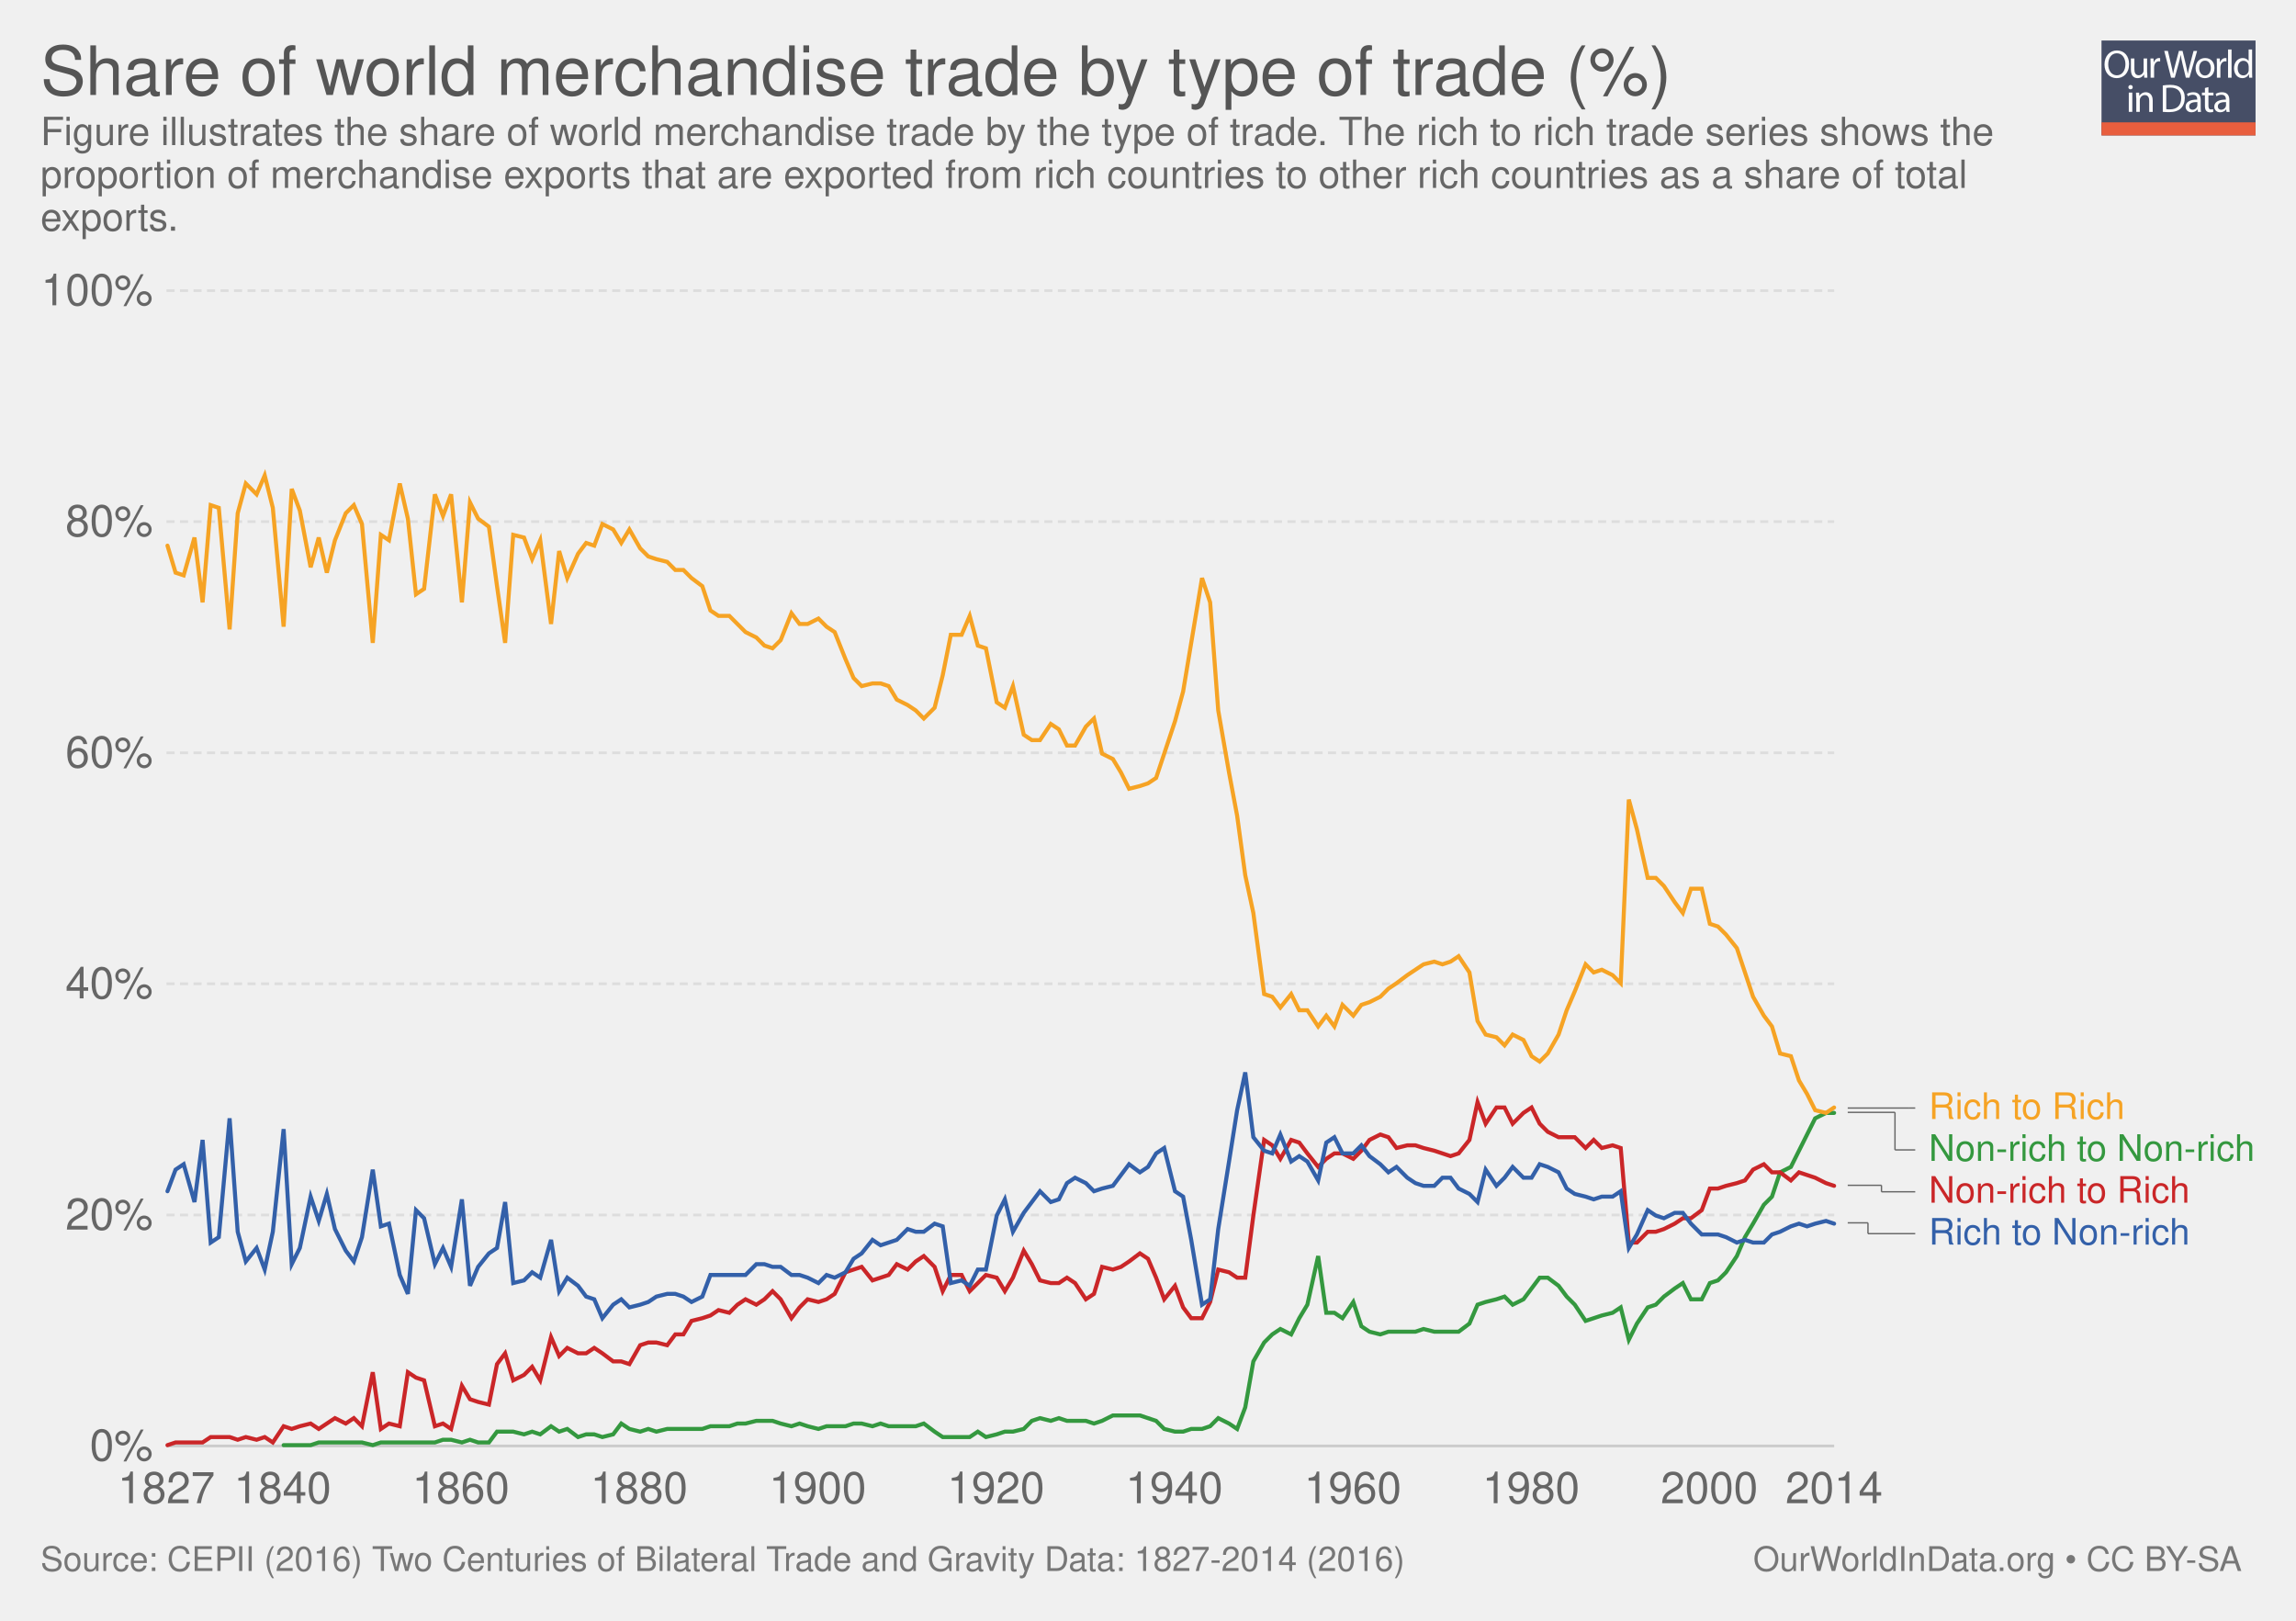
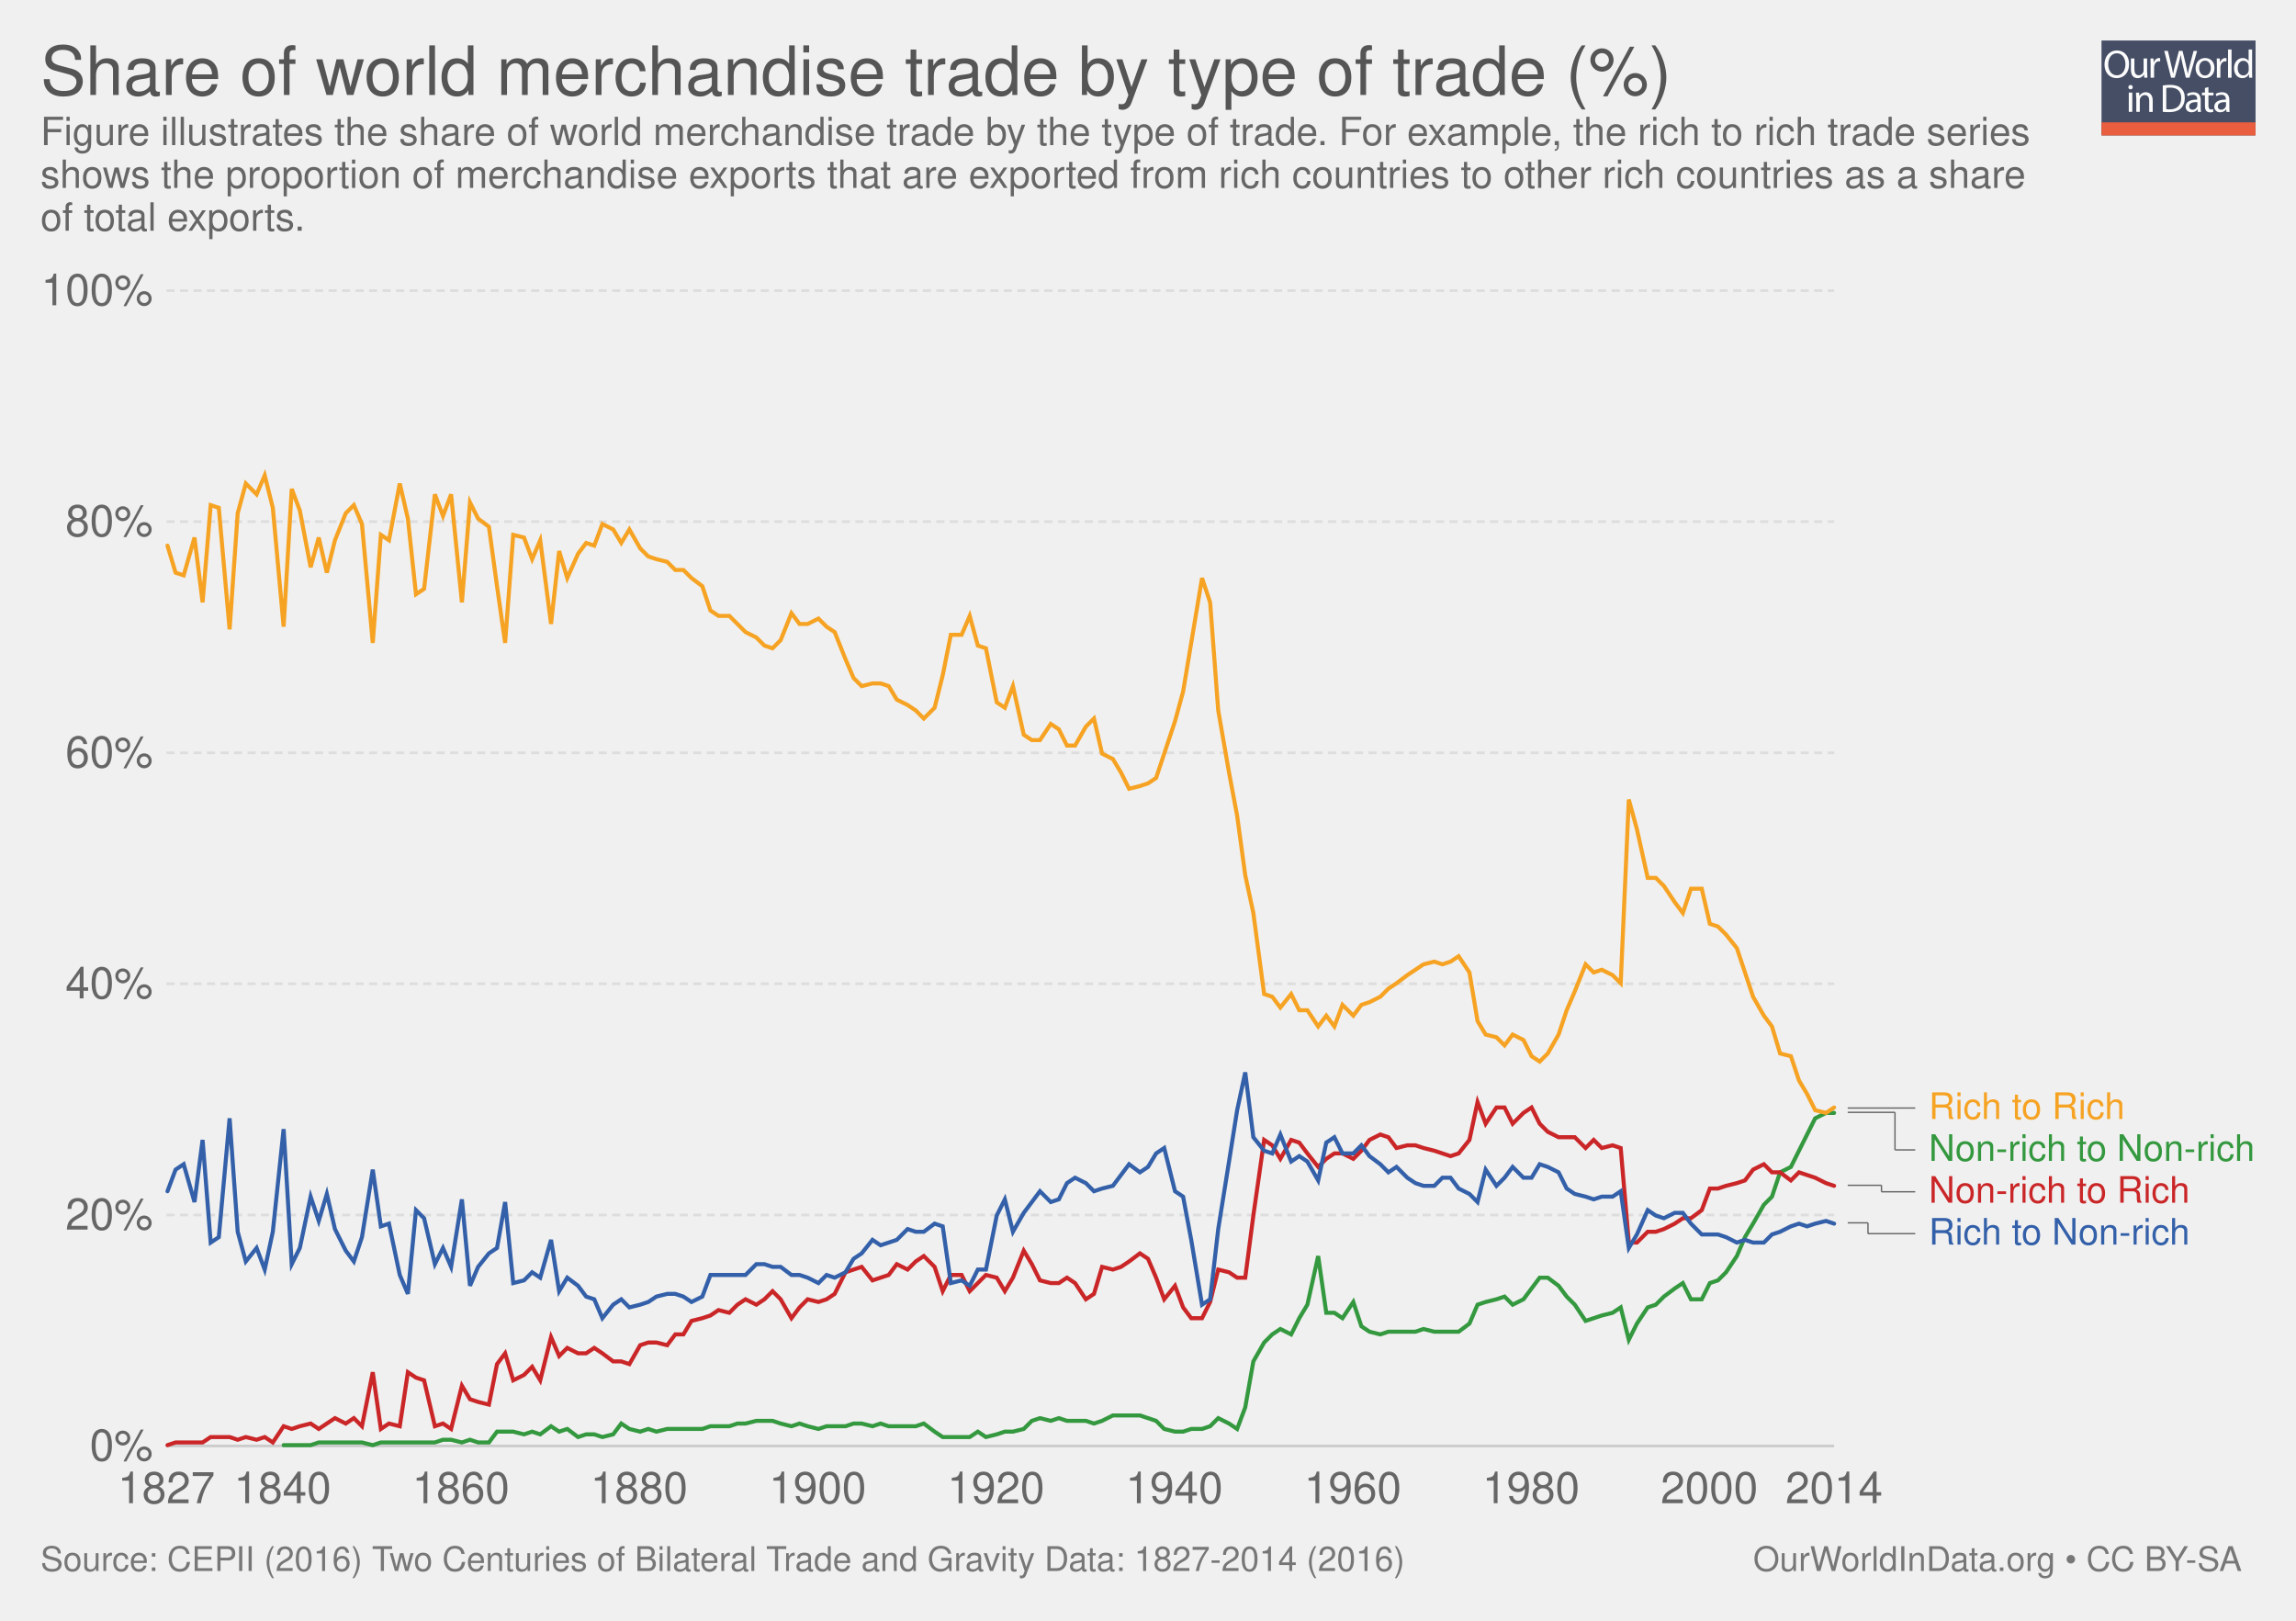
<svg xmlns="http://www.w3.org/2000/svg" xmlns:xlink="http://www.w3.org/1999/xlink" version="1.1" style="font-family: 'Helvetica Neue', Helvetica, Arial, sans-serif; font-size: 18px; background-color: white; text-rendering: optimizeLegibility; -webkit-font-smoothing: antialiased;" width="850" height="600">
  <g class="ChartTab">
    <g class="HeaderView">
      <g opacity="0.8" transform="translate(778, 15) scale(0.27)">
        <a xlink:href="https://ourworldindata.org" target="_blank">
          <g>
            <rect x="0" y="0" fill="#1B2543" width="211.2" height="130.1" />
            <rect x="0" y="112.2" fill="#E63912" width="211.2" height="17.9" />
            <g>
              <rect x="1.2" y="12.3" fill="none" width="210.2" height="99.2" />
              <path fill="#FFFFFF" d="M37.8,32.2c0,12.7-7.7,19.4-17.1,19.4c-9.7,0-16.6-7.5-16.6-18.7c0-11.7,7.3-19.3,17.1-19.3 C31.3,13.7,37.8,21.3,37.8,32.2z M9.2,32.8c0,7.9,4.3,14.9,11.8,14.9c7.5,0,11.8-6.9,11.8-15.3c0-7.3-3.8-14.9-11.8-14.9 C13.1,17.5,9.2,24.8,9.2,32.8z" />
              <path fill="#FFFFFF" d="M62.7,43.8c0,2.7,0.1,5.1,0.2,7.2h-4.3l-0.3-4.3h-0.1c-1.3,2.1-4,4.9-8.8,4.9c-4.2,0-9.1-2.3-9.1-11.6 V24.6h4.8v14.6c0,5,1.5,8.4,5.9,8.4c3.2,0,5.5-2.2,6.3-4.4c0.3-0.7,0.4-1.6,0.4-2.5V24.6h4.8V43.8z" />
              <path fill="#FFFFFF" d="M67.3,32.8c0-3.1-0.1-5.8-0.2-8.2h4.2l0.2,5.2h0.2c1.2-3.5,4.1-5.8,7.3-5.8c0.5,0,0.9,0.1,1.4,0.2v4.5 c-0.5-0.1-1-0.2-1.6-0.2c-3.4,0-5.8,2.6-6.5,6.2c-0.1,0.7-0.2,1.4-0.2,2.2V51h-4.8V32.8z" />
              <path fill="#FFFFFF" d="M95.4,51l-9.4-36.8h5l4.4,18.6c1.1,4.6,2.1,9.2,2.7,12.7h0.1c0.6-3.7,1.8-8,3-12.8l4.9-18.5h5l4.5,18.7 c1,4.4,2,8.7,2.6,12.6h0.1c0.8-4,1.8-8.1,3-12.7l4.9-18.5h4.9L120.6,51h-5L111,31.9c-1.1-4.7-1.9-8.3-2.4-12h-0.1 c-0.7,3.7-1.5,7.3-2.8,12L100.4,51H95.4z" />
              <path fill="#FFFFFF" d="M154.9,37.6c0,9.8-6.8,14-13.2,14c-7.2,0-12.7-5.2-12.7-13.6c0-8.8,5.8-14,13.1-14 C149.8,24,154.9,29.5,154.9,37.6z M133.9,37.9c0,5.8,3.3,10.1,8,10.1c4.6,0,8-4.3,8-10.3c0-4.5-2.2-10.1-7.9-10.1 C136.3,27.6,133.9,32.8,133.9,37.9z" />
              <path fill="#FFFFFF" d="M158.2,32.8c0-3.1-0.1-5.8-0.2-8.2h4.2l0.2,5.2h0.2c1.2-3.5,4.1-5.8,7.3-5.8c0.5,0,0.9,0.1,1.4,0.2v4.5 c-0.5-0.1-1-0.2-1.6-0.2c-3.4,0-5.8,2.6-6.5,6.2c-0.1,0.7-0.2,1.4-0.2,2.2V51h-4.8V32.8z" />
              <path fill="#FFFFFF" d="M173.5,12.3h4.8V51h-4.8V12.3z" />
              <path fill="#FFFFFF" d="M206.5,12.3v31.9c0,2.3,0.1,5,0.2,6.8h-4.3l-0.2-4.6H202c-1.5,2.9-4.7,5.2-9,5.2 c-6.4,0-11.3-5.4-11.3-13.4c-0.1-8.8,5.4-14.2,11.9-14.2c4,0,6.8,1.9,8,4h0.1V12.3H206.5z M201.7,35.4c0-0.6-0.1-1.4-0.2-2 c-0.7-3.1-3.3-5.6-6.9-5.6c-5,0-7.9,4.4-7.9,10.2c0,5.3,2.6,9.8,7.8,9.8c3.2,0,6.2-2.1,7.1-5.7c0.2-0.7,0.2-1.3,0.2-2.1V35.4z" />
              <path fill="#FFFFFF" d="M42.8,64c0.1,1.6-1.1,2.9-3.1,2.9c-1.7,0-2.9-1.3-2.9-2.9c0-1.7,1.3-3,3-3C41.7,61,42.8,62.3,42.8,64z M37.4,97.8V71.4h4.8v26.4H37.4z" />
              <path fill="#FFFFFF" d="M47.5,78.6c0-2.7-0.1-5-0.2-7.1h4.3l0.3,4.4h0.1c1.3-2.5,4.4-5,8.8-5c3.7,0,9.4,2.2,9.4,11.2v15.8h-4.8 V82.6c0-4.3-1.6-7.8-6.1-7.8c-3.2,0-5.6,2.2-6.5,4.9c-0.2,0.6-0.3,1.4-0.3,2.2v15.9h-4.8V78.6z" />
              <path fill="#FFFFFF" d="M84,61.6c2.9-0.4,6.3-0.8,10.1-0.8c6.8,0,11.7,1.6,14.9,4.6c3.3,3,5.2,7.3,5.2,13.2c0,6-1.9,10.9-5.3,14.3 c-3.4,3.4-9.1,5.3-16.3,5.3c-3.4,0-6.2-0.2-8.6-0.4V61.6z M88.8,94.1c1.2,0.2,3,0.3,4.8,0.3c10.2,0,15.7-5.7,15.7-15.6 c0.1-8.7-4.9-14.2-14.9-14.2c-2.5,0-4.3,0.2-5.6,0.5V94.1z" />
              <path fill="#FFFFFF" d="M132.1,97.8l-0.4-3.3h-0.2c-1.5,2.1-4.3,3.9-8.1,3.9c-5.4,0-8.1-3.8-8.1-7.6c0-6.4,5.7-9.9,15.9-9.8v-0.5 c0-2.2-0.6-6.1-6-6.1c-2.5,0-5,0.8-6.9,2l-1.1-3.2c2.2-1.4,5.4-2.3,8.7-2.3c8.1,0,10.1,5.5,10.1,10.8v9.9c0,2.3,0.1,4.5,0.4,6.3 H132.1z M131.4,84.4c-5.3-0.1-11.2,0.8-11.2,5.9c0,3.1,2.1,4.6,4.5,4.6c3.4,0,5.6-2.2,6.4-4.4c0.2-0.5,0.3-1,0.3-1.5V84.4z" />
              <path fill="#FFFFFF" d="M146.6,63.9v7.6h6.9v3.7h-6.9v14.2c0,3.3,0.9,5.1,3.6,5.1c1.3,0,2.2-0.2,2.8-0.3l0.2,3.6 c-0.9,0.4-2.4,0.7-4.3,0.7c-2.2,0-4-0.7-5.2-2c-1.4-1.4-1.9-3.8-1.9-6.9V75.1h-4.1v-3.7h4.1v-6.3L146.6,63.9z" />
              <path fill="#FFFFFF" d="M171.4,97.8l-0.4-3.3h-0.2c-1.5,2.1-4.3,3.9-8.1,3.9c-5.4,0-8.1-3.8-8.1-7.6c0-6.4,5.7-9.9,15.9-9.8v-0.5 c0-2.2-0.6-6.1-6-6.1c-2.5,0-5,0.8-6.9,2l-1.1-3.2c2.2-1.4,5.4-2.3,8.7-2.3c8.1,0,10.1,5.5,10.1,10.8v9.9c0,2.3,0.1,4.5,0.4,6.3 H171.4z M170.7,84.4c-5.3-0.1-11.2,0.8-11.2,5.9c0,3.1,2.1,4.6,4.5,4.6c3.4,0,5.6-2.2,6.4-4.4c0.2-0.5,0.3-1,0.3-1.5V84.4z" />
            </g>
          </g>
        </a>
      </g>
      <a href="https://ourworldindata.org/grapher/share-of-world-merchandise-trade-by-type-of-trade-percent" target="_blank">
        <text font-size="25.20" x="15.0" y="35.2" fill="#555">
          <tspan x="15" y="35.16">Share of world merchandise trade by type of trade (%)</tspan>
        </text>
      </a>
      <text font-size="14.40" x="15.0" y="53.7" fill="#666">
-         <tspan x="15" y="53.72">Figure illustrates the share of world merchandise trade by the type of trade. The rich to rich trade series shows the</tspan>
-         <tspan x="15" y="69.56">proportion of merchandise exports that are exported from rich countries to other rich countries as a share of total</tspan>
-         <tspan x="15" y="85.4">exports. </tspan>
+         <tspan x="15" y="53.72">Figure illustrates the share of world merchandise trade by the type of trade. For example, the rich to rich trade series</tspan>
+         <tspan x="15" y="69.56">shows the proportion of merchandise exports that are exported from rich countries to other rich countries as a share</tspan>
+         <tspan x="15" y="85.4">of total exports. </tspan>
      </text>
    </g>
    <g class="LineChart">
      <defs>
-         <clipPath id="boundsClip-3">
+         <clipPath id="boundsClip-1">
          <rect x="51.634" y="0" width="830" height="897.8" />
        </clipPath>
      </defs>
      <g class="AxisBoxView">
        <g class="HorizontalAxis">
          <text x="61.6" y="556.5" fill="#666" text-anchor="middle" font-size="16.2">1827</text>
          <text x="104.6" y="556.5" fill="#666" text-anchor="middle" font-size="16.2">1840</text>
          <text x="170.6" y="556.5" fill="#666" text-anchor="middle" font-size="16.2">1860</text>
          <text x="236.6" y="556.5" fill="#666" text-anchor="middle" font-size="16.2">1880</text>
          <text x="302.7" y="556.5" fill="#666" text-anchor="middle" font-size="16.2">1900</text>
          <text x="368.7" y="556.5" fill="#666" text-anchor="middle" font-size="16.2">1920</text>
          <text x="434.7" y="556.5" fill="#666" text-anchor="middle" font-size="16.2">1940</text>
          <text x="500.8" y="556.5" fill="#666" text-anchor="middle" font-size="16.2">1960</text>
          <text x="566.8" y="556.5" fill="#666" text-anchor="middle" font-size="16.2">1980</text>
          <text x="632.8" y="556.5" fill="#666" text-anchor="middle" font-size="16.2">2000</text>
          <text x="679" y="556.5" fill="#666" text-anchor="middle" font-size="16.2">2014</text>
        </g>
        <g class="VerticalAxis">
          <text x="56.63" y="535.3" fill="#666" dominant-baseline="middle" text-anchor="end" font-size="16.2">0%</text>
          <text x="56.63" y="449.8" fill="#666" dominant-baseline="middle" text-anchor="end" font-size="16.2">20%</text>
          <text x="56.63" y="364.2" fill="#666" dominant-baseline="middle" text-anchor="end" font-size="16.2">40%</text>
          <text x="56.63" y="278.7" fill="#666" dominant-baseline="middle" text-anchor="end" font-size="16.2">60%</text>
          <text x="56.63" y="193.1" fill="#666" dominant-baseline="middle" text-anchor="end" font-size="16.2">80%</text>
          <text x="56.63" y="107.6" fill="#666" dominant-baseline="middle" text-anchor="end" font-size="16.2">100%</text>
        </g>
        <g class="AxisGridLines">
          <line x1="61.63" y1="535.3" x2="679.04" y2="535.3" stroke="#ccc" />
          <line x1="61.63" y1="449.8" x2="679.04" y2="449.8" stroke="#ddd" stroke-dasharray="3,2" />
          <line x1="61.63" y1="364.2" x2="679.04" y2="364.2" stroke="#ddd" stroke-dasharray="3,2" />
          <line x1="61.63" y1="278.7" x2="679.04" y2="278.7" stroke="#ddd" stroke-dasharray="3,2" />
          <line x1="61.63" y1="193.1" x2="679.04" y2="193.1" stroke="#ddd" stroke-dasharray="3,2" />
          <line x1="61.63" y1="107.6" x2="679.04" y2="107.6" stroke="#ddd" stroke-dasharray="3,2" />
        </g>
      </g>
-       <g clip-path="url(#boundsClip-3)">
+       <g clip-path="url(#boundsClip-1)">
        <g class="HeightedLegend clickable">
          <g class="legendMark">
            <g class="indicator">
              <line x1="684.04" y1="410.2" x2="706.54" y2="410.2" stroke="#666" stroke-width="0.5" />
              <line x1="706.54" y1="410.2" x2="706.54" y2="410.2" stroke="#666" stroke-width="0.5" />
              <line x1="706.54" y1="410.2" x2="709.04" y2="410.2" stroke="#666" stroke-width="0.5" />
            </g>
            <rect x="679.04" y="403.45" width="107.9" height="13.5" fill="#fff" opacity="0" />
            <text font-size="13.50" x="714.0" y="414.3" fill="#f6a324">
              <tspan x="714.04" y="414.25">Rich to Rich</tspan>
            </text>
          </g>
          <g class="legendMark">
            <g class="indicator">
              <line x1="684.04" y1="411.8" x2="701.54" y2="411.8" stroke="#666" stroke-width="0.5" />
              <line x1="701.54" y1="411.8" x2="701.54" y2="425.7" stroke="#666" stroke-width="0.5" />
              <line x1="701.54" y1="425.7" x2="709.04" y2="425.7" stroke="#666" stroke-width="0.5" />
            </g>
            <rect x="679.04" y="418.95" width="155.96" height="13.5" fill="#fff" opacity="0" />
            <text font-size="13.50" x="714.0" y="429.8" fill="#34983f">
              <tspan x="714.04" y="429.75">Non-rich to Non-rich</tspan>
            </text>
          </g>
          <g class="legendMark">
            <g class="indicator">
              <line x1="684.04" y1="438.8" x2="696.54" y2="438.8" stroke="#666" stroke-width="0.5" />
              <line x1="696.54" y1="438.8" x2="696.54" y2="441.2" stroke="#666" stroke-width="0.5" />
              <line x1="696.54" y1="441.2" x2="709.04" y2="441.2" stroke="#666" stroke-width="0.5" />
            </g>
            <rect x="679.04" y="434.45" width="131.93" height="13.5" fill="#fff" opacity="0" />
            <text font-size="13.50" x="714.0" y="445.3" fill="#ca2628">
              <tspan x="714.04" y="445.25">Non-rich to Rich</tspan>
            </text>
          </g>
          <g class="legendMark">
            <g class="indicator">
              <line x1="684.04" y1="452.7" x2="691.54" y2="452.7" stroke="#666" stroke-width="0.5" />
              <line x1="691.54" y1="452.7" x2="691.54" y2="456.7" stroke="#666" stroke-width="0.5" />
              <line x1="691.54" y1="456.7" x2="709.04" y2="456.7" stroke="#666" stroke-width="0.5" />
            </g>
            <rect x="679.04" y="449.95" width="131.93" height="13.5" fill="#fff" opacity="0" />
            <text font-size="13.50" x="714.0" y="460.8" fill="#3360a9">
              <tspan x="714.04" y="460.75">Rich to Non-rich</tspan>
            </text>
          </g>
        </g>
        <g class="Lines">
          <rect x="62" y="108" width="617" height="428" fill="rgba(255,255,255,0)" opacity="0" />
          <g class="key-World_0">
            <path stroke="#34983f" stroke-linecap="round" d="M105 535L115 535L118 534L121 534L124 534L128 534L131 534L134 534L138 535L141 534L144 534L148 534L151 534L157 534L161 534L164 533L167 533L171 534L174 533L177 534L181 534L184 530L187 530L190 530L194 531L197 530L200 531L204 528L207 530L210 529L214 532L217 531L220 531L223 532L227 531L230 527L233 529L237 530L240 529L243 530L247 529L250 529L253 529L256 529L260 529L263 528L266 528L270 528L273 527L276 527L280 526L283 526L286 526L289 527L293 528L296 527L299 528L303 529L306 528L309 528L313 528L316 527L319 527L323 528L326 527L329 528L332 528L336 528L339 528L342 527L346 530L349 532L352 532L356 532L359 532L362 530L365 532L369 531L372 530L375 530L379 529L382 526L385 525L389 526L392 525L395 526L398 526L402 526L405 527L408 526L412 524L415 524L418 524L422 524L425 525L428 526L431 529L435 530L438 530L441 529L445 529L448 528L451 525L455 527L458 529L461 521L464 504L468 497L471 494L474 492L478 494L481 488L484 483L488 465L491 486L494 486L497 488L501 482L504 491L507 493L511 494L514 493L517 493L521 493L524 493L527 492L531 493L534 493L537 493L540 493L544 490L547 483L550 482L554 481L557 480L560 483L564 481L567 477L570 473L573 473L577 476L580 480L583 483L587 489L590 488L593 487L597 486L600 484L603 496L606 490L610 484L613 483L616 480L620 477L623 475L626 481L630 481L633 475L636 474L639 471L643 465L646 458L649 453L653 446L656 443L659 434L663 432L666 426L669 420L672 414L676 412L679 412" fill="none" stroke-width="1.5" />
          </g>
          <g class="key-World_1">
            <path stroke="#ca2628" stroke-linecap="round" d="M62 535L65 534L68 534L72 534L75 534L78 532L81 532L85 532L88 533L91 532L95 533L98 532L101 534L105 528L108 529L111 528L115 527L118 529L121 527L124 525L128 527L131 525L134 528L138 508L141 529L144 527L148 528L151 508L154 510L157 511L161 528L164 527L167 529L171 513L174 518L177 519L181 520L184 505L187 501L190 511L194 509L197 506L200 511L204 495L207 502L210 499L214 501L217 501L220 499L223 501L227 504L230 504L233 505L237 498L240 497L243 497L247 498L250 494L253 494L256 489L260 488L263 487L266 485L270 486L273 483L276 481L280 483L283 481L286 478L289 481L293 488L296 484L299 481L303 482L306 481L309 479L313 471L316 470L319 469L323 474L326 473L329 472L332 468L336 470L339 467L342 465L346 469L349 478L352 472L356 472L359 478L362 475L365 472L369 473L372 478L375 473L379 463L382 468L385 474L389 475L392 475L395 473L398 475L402 481L405 479L408 469L412 470L415 469L418 467L422 464L425 466L428 473L431 481L435 476L438 484L441 488L445 488L448 482L451 470L455 471L458 473L461 473L464 450L468 422L471 424L474 429L478 422L481 423L484 427L488 432L491 429L494 427L497 427L501 429L504 426L507 422L511 420L514 421L517 425L521 424L524 424L527 425L531 426L534 427L537 428L540 427L544 422L547 408L550 416L554 410L557 410L560 416L564 412L567 410L570 416L573 419L577 421L580 421L583 421L587 425L590 422L593 425L597 424L600 425L603 460L606 460L610 456L613 456L616 455L620 453L623 451L626 451L630 448L633 440L636 440L639 439L643 438L646 437L649 433L653 431L656 434L659 434L663 437L666 434L669 435L672 436L676 438L679 439" fill="none" stroke-width="1.5" />
          </g>
          <g class="key-World_2">
            <path stroke="#3360a9" stroke-linecap="round" d="M62 441L65 433L68 431L72 445L75 422L78 460L81 458L85 414L88 456L91 467L95 462L98 470L101 456L105 418L108 468L111 462L115 443L118 452L121 442L124 455L128 463L131 467L134 458L138 433L141 454L144 453L148 472L151 479L154 448L157 451L161 468L164 462L167 469L171 444L174 476L177 469L181 464L184 462L187 445L190 475L194 474L197 471L200 473L204 459L207 478L210 473L214 476L217 480L220 481L223 488L227 483L230 481L233 484L237 483L240 482L243 480L247 479L250 479L253 480L256 482L260 480L263 472L266 472L270 472L273 472L276 472L280 468L283 468L286 469L289 469L293 472L296 472L299 473L303 475L306 472L309 473L313 471L316 466L319 464L323 459L326 461L329 460L332 459L336 455L339 456L342 456L346 453L349 454L352 475L356 474L359 476L362 470L365 470L369 450L372 444L375 456L379 449L382 445L385 441L389 445L392 444L395 438L398 436L402 438L405 441L408 440L412 439L415 435L418 431L422 434L425 432L428 427L431 425L435 441L438 443L441 459L445 483L448 481L451 455L455 430L458 411L461 397L464 421L468 426L471 427L474 420L478 430L481 428L484 430L488 437L491 423L494 421L497 427L501 427L504 424L507 428L511 431L514 434L517 432L521 436L524 438L527 439L531 439L534 436L537 436L540 440L544 442L547 445L550 433L554 439L557 436L560 432L564 436L567 436L570 431L573 432L577 434L580 440L583 442L587 443L590 444L593 443L597 443L600 441L603 462L606 457L610 448L613 450L616 451L620 449L623 449L626 453L630 457L633 457L636 457L639 458L643 460L646 459L649 460L653 460L656 457L659 456L663 454L666 453L669 454L672 453L676 452L679 453" fill="none" stroke-width="1.5" />
          </g>
          <g class="key-World_3">
            <path stroke="#f6a324" stroke-linecap="round" d="M62 202L65 212L68 213L72 199L75 223L78 187L81 188L85 233L88 190L91 179L95 183L98 176L101 188L105 232L108 181L111 189L115 210L118 199L121 212L124 200L128 190L131 187L134 194L138 238L141 198L144 200L148 179L151 192L154 220L157 218L161 183L164 191L167 183L171 223L174 186L177 192L181 195L184 217L187 238L190 198L194 199L197 207L200 200L204 231L207 204L210 214L214 205L217 201L220 202L223 194L227 196L230 201L233 196L237 203L240 206L243 207L247 208L250 211L253 211L256 214L260 217L263 226L266 228L270 228L273 231L276 234L280 236L283 239L286 240L289 237L293 227L296 231L299 231L303 229L306 232L309 234L313 244L316 251L319 254L323 253L326 253L329 254L332 259L336 261L339 263L342 266L346 262L349 250L352 235L356 235L359 228L362 239L365 240L369 260L372 262L375 254L379 272L382 274L385 274L389 268L392 270L395 276L398 276L402 269L405 266L408 279L412 281L415 286L418 292L422 291L425 290L428 288L431 279L435 267L438 256L441 238L445 214L448 223L451 263L455 286L458 302L461 324L464 338L468 368L471 369L474 373L478 368L481 374L484 374L488 380L491 376L494 380L497 372L501 376L504 372L507 371L511 369L514 366L517 364L521 361L524 359L527 357L531 356L534 357L537 356L540 354L544 360L547 378L550 383L554 384L557 387L560 383L564 385L567 391L570 393L573 390L577 383L580 374L583 367L587 357L590 360L593 359L597 361L600 364L603 296L606 307L610 325L613 325L616 328L620 334L623 338L626 329L630 329L633 342L636 343L639 346L643 351L646 360L649 369L653 376L656 380L659 390L663 391L666 400L669 405L672 411L676 412L679 410" fill="none" stroke-width="1.5" />
          </g>
        </g>
      </g>
    </g>
    <g style="fill: #777;" class="SourcesFooter">
      <g style="fill: #777;" class="clickable">
        <text font-size="12.60" x="15.0" y="581.6">
          <tspan x="15" y="581.58">Source: CEPII (2016) Two Centuries of Bilateral Trade and Gravity Data: 1827-2014 (2016)</tspan>
        </text>
      </g>
      <text font-size="12.60" x="649.0" y="581.6">
        <tspan x="649.024" y="581.58">
          <a target="_blank" style="fill: #777;" href="https://ourworldindata.org">OurWorldInData.org</a> • <a style="fill: #777;" href="http://creativecommons.org/licenses/by-sa/4.0/deed.en_US" target="_blank">CC BY-SA</a>
        </tspan>
      </text>
    </g>
  </g>
</svg>
